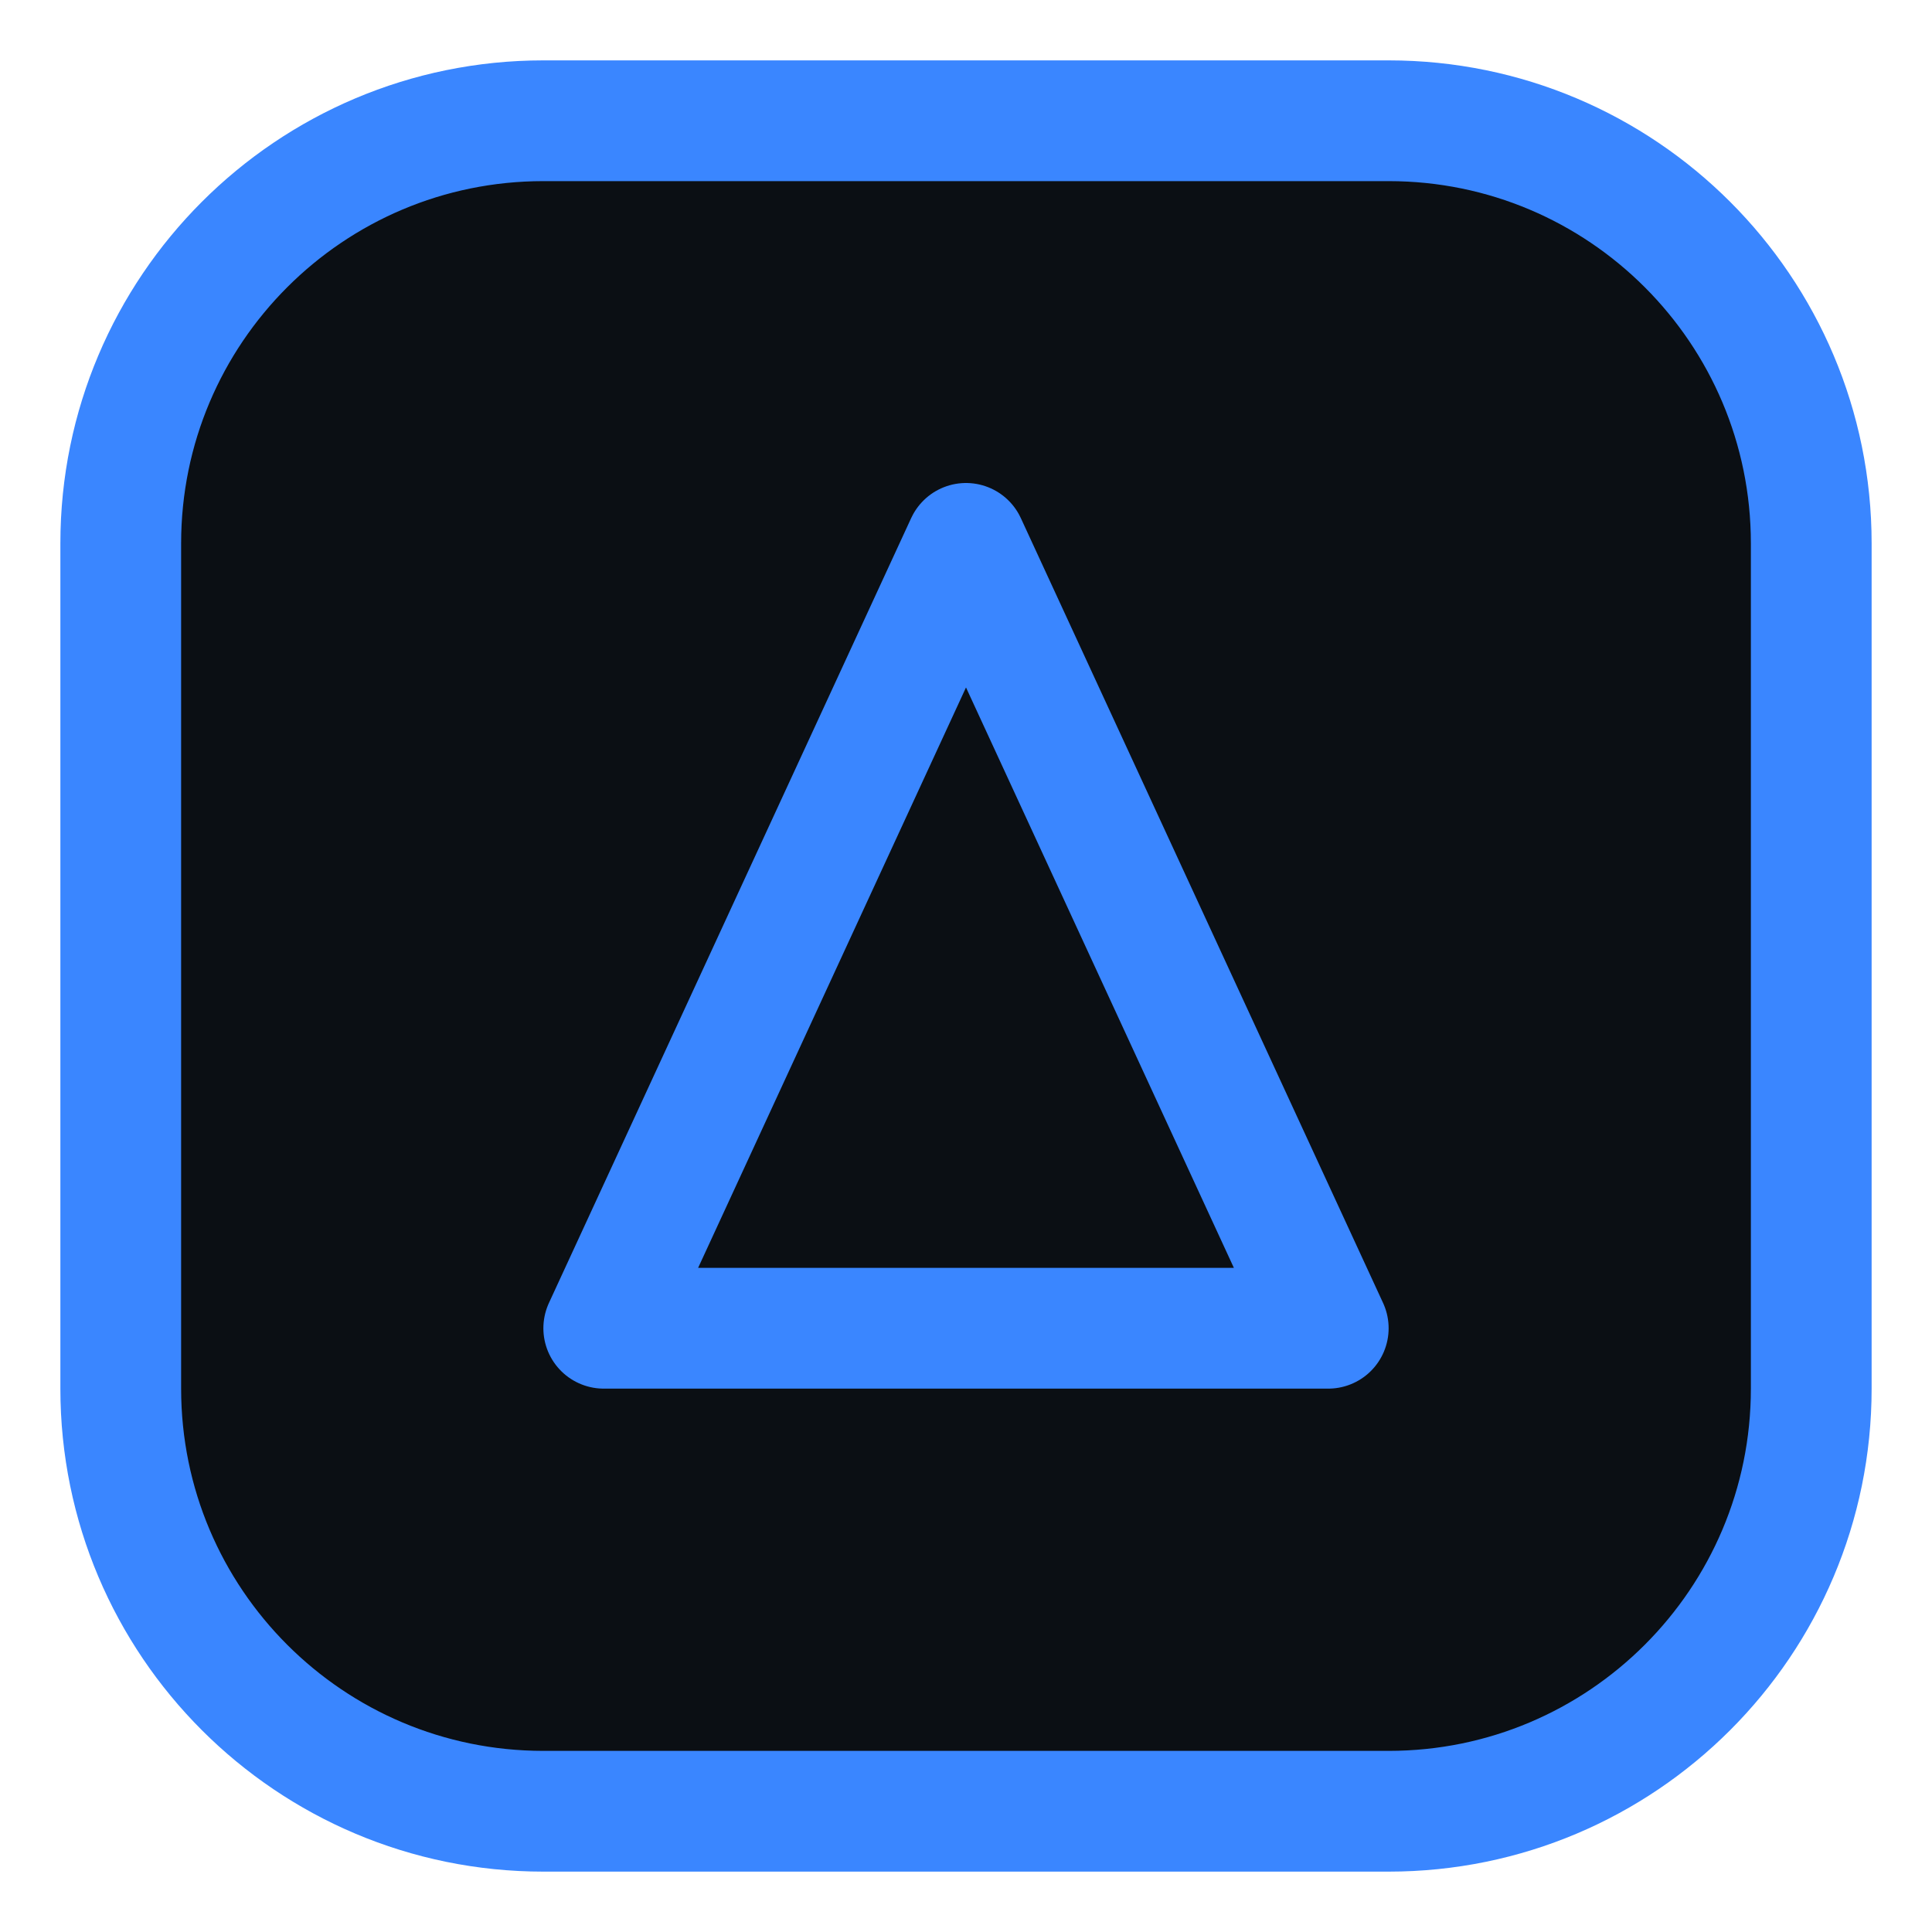
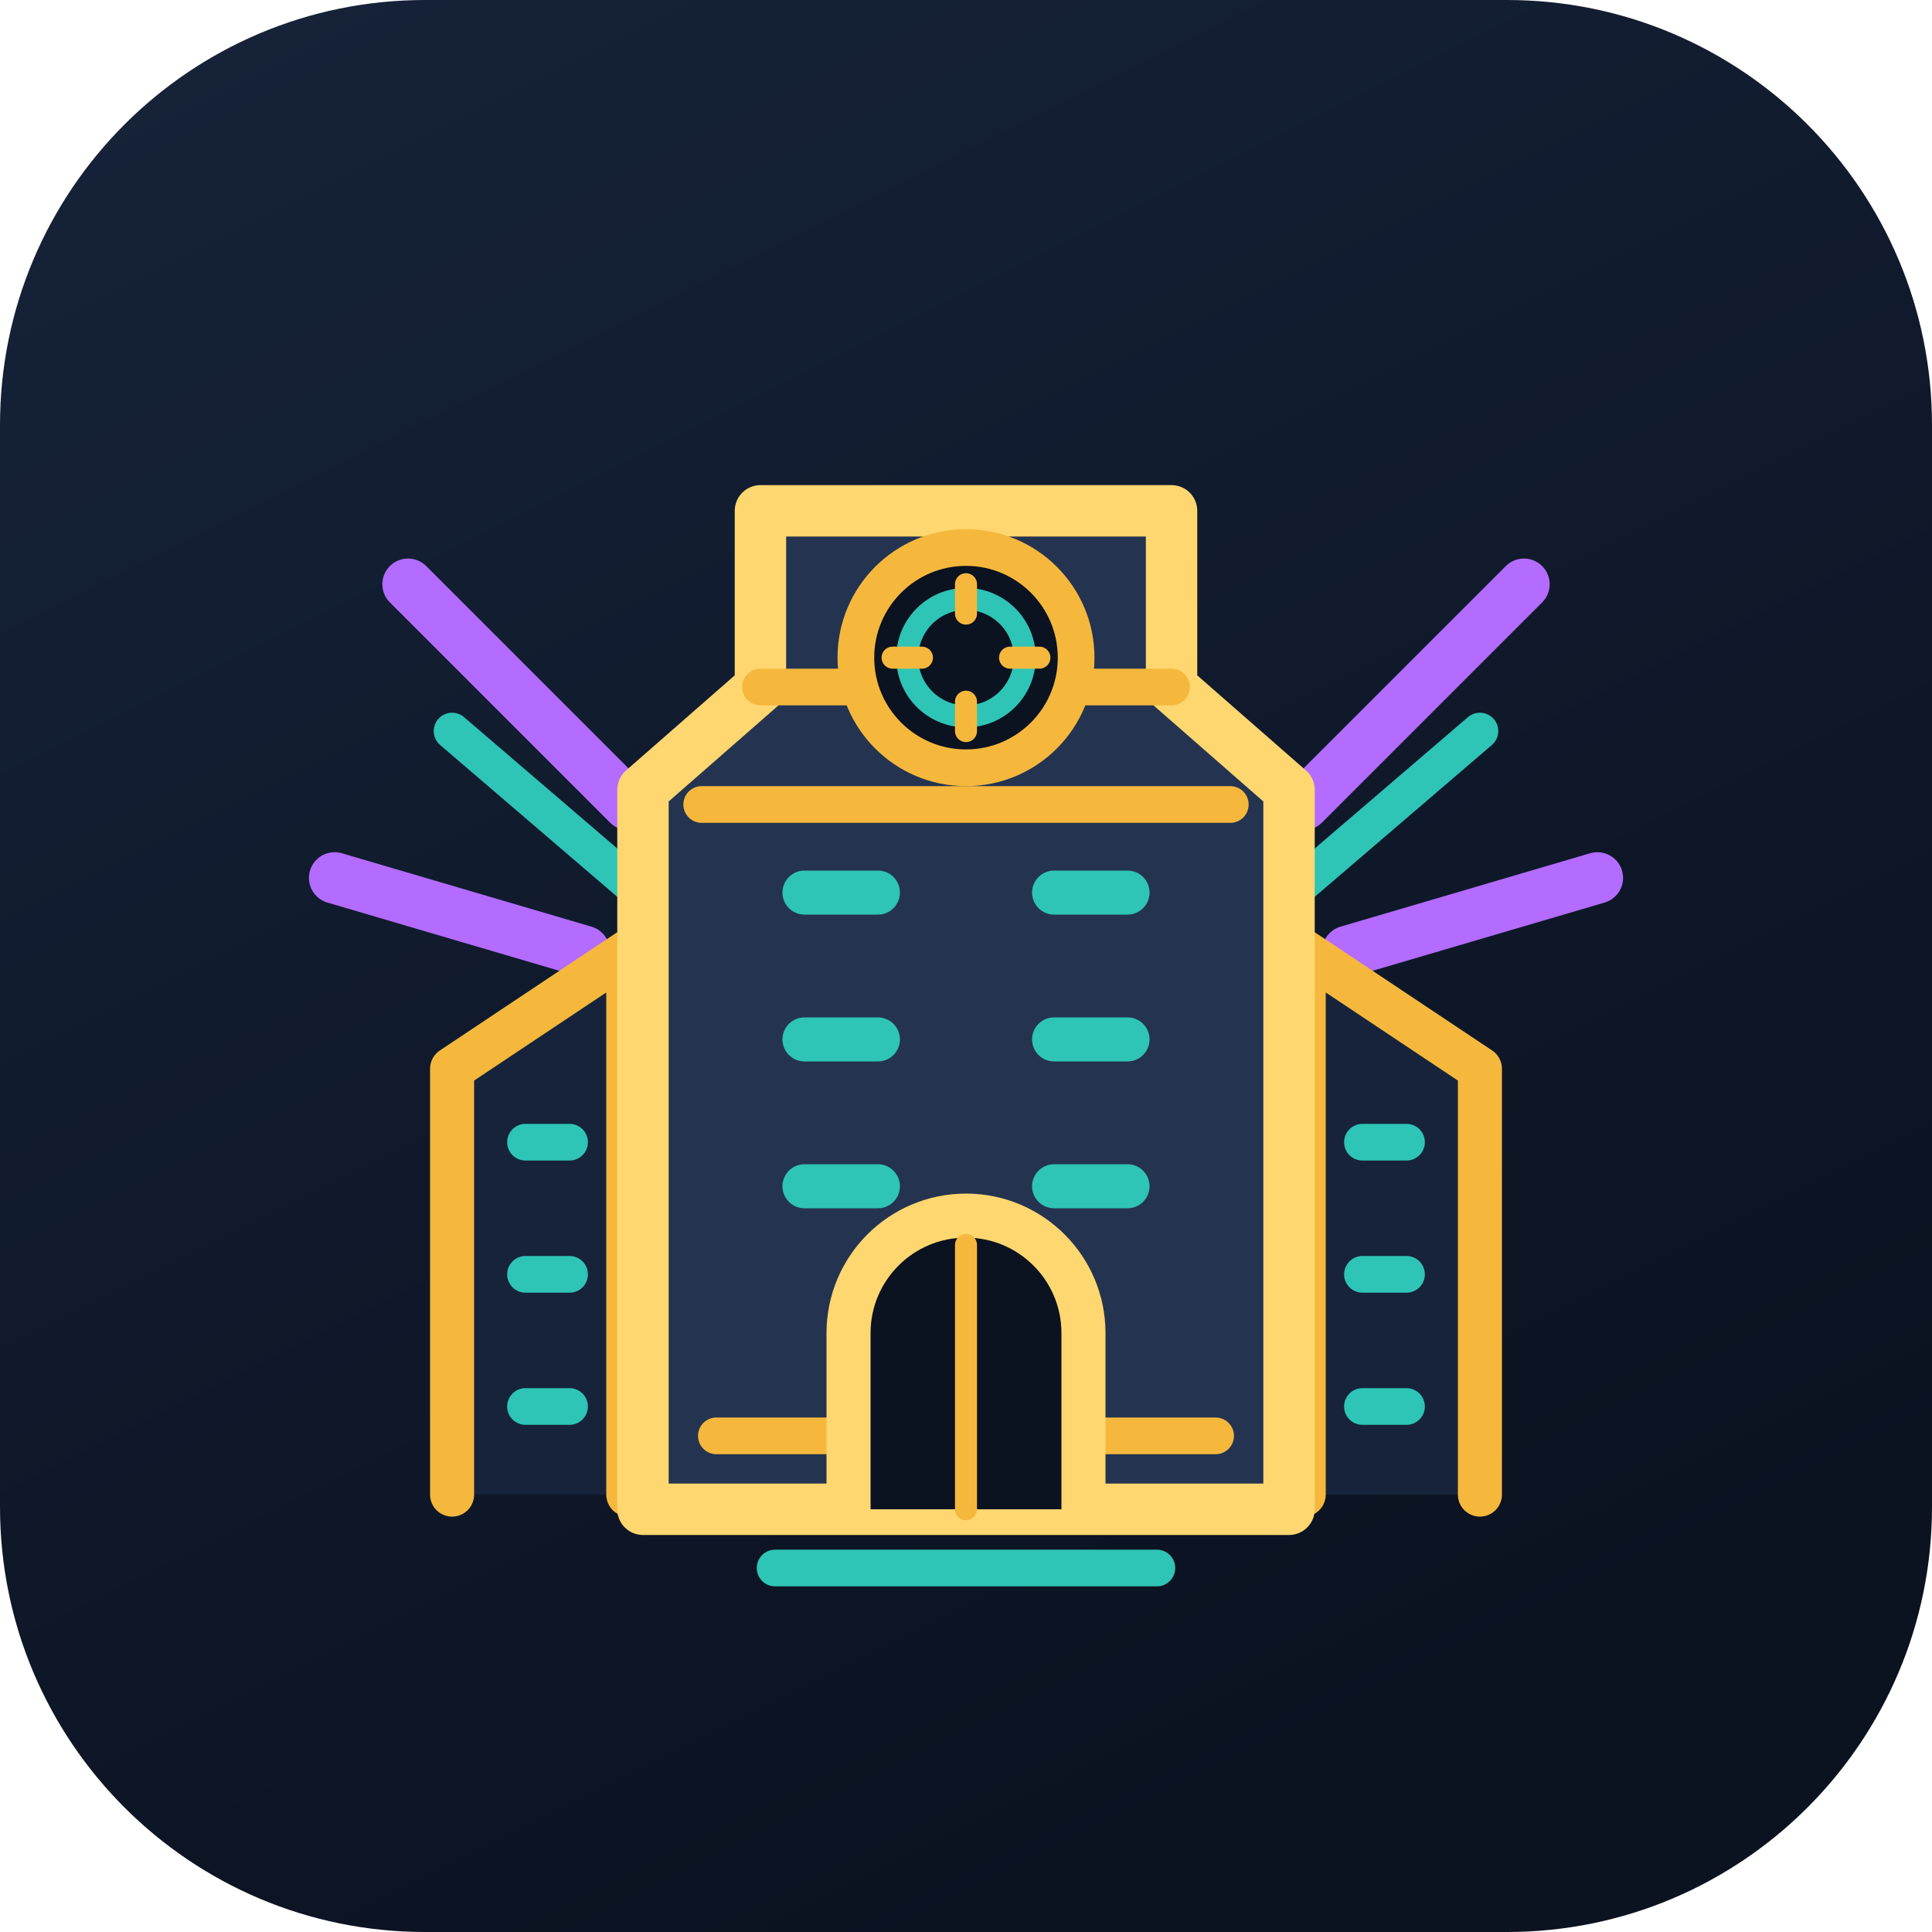
- <svg xmlns="http://www.w3.org/2000/svg" viewBox="0 0 64 64">
-   <rect x="4" y="4" width="56" height="56" rx="14" fill="#0b0f14" stroke="#3a86ff" stroke-width="4" />
-   <path d="M20 44 L32 18 L44 44 Z" fill="none" stroke="#3a86ff" stroke-width="4" stroke-linejoin="round" />
+ <svg xmlns="http://www.w3.org/2000/svg" viewBox="0 0 100 100" width="32" height="32" role="img" aria-label="Apex Casino Tycoon">
+   <defs>
+     <linearGradient id="m-plate" x1="0" y1="0" x2="0.5" y2="1">
+       <stop offset="0" stop-color="#16233A" />
+       <stop offset="1" stop-color="#0B1220" />
+     </linearGradient>
+     <linearGradient id="m-steel" x1="0.18" y1="0" x2="0.5" y2="1">
+       <stop offset="0" stop-color="#F7FAFE" />
+       <stop offset="0.42" stop-color="#D8E1EE" />
+       <stop offset="1" stop-color="#9FAFC6" />
+     </linearGradient>
+     <linearGradient id="m-amber" x1="0" y1="0" x2="0.3" y2="1">
+       <stop offset="0" stop-color="#FFD770" />
+       <stop offset="0.55" stop-color="#F5B83D" />
+       <stop offset="1" stop-color="#E08A2B" />
+     </linearGradient>
+     <linearGradient id="m-ink" x1="0.18" y1="0" x2="0.5" y2="1">
+       <stop offset="0" stop-color="#243450" />
+       <stop offset="0.45" stop-color="#1B2942" />
+       <stop offset="1" stop-color="#070C15" />
+     </linearGradient>
+   </defs>
+   <rect width="100" height="100" rx="22" fill="url(#m-plate)" />
+   <g transform="translate(0 2) scale(1)">
+     <g transform="translate(12 10) scale(0.76)">
+       <g fill="none" stroke-linecap="round" stroke-linejoin="round">
+         <path d="M27 39 12 24M24 49 7 44M73 39l15-15M76 49l17-5" stroke="#B36CFF" stroke-width="3.5" />
+         <path d="M29 46 15 34M71 46l14-12" stroke="#2EC4B6" stroke-width="2.5" />
+         <path d="M15 86V57l12-8v37M73 86V49l12 8v29" fill="#16233A" stroke="#F5B83D" stroke-width="3" />
+         <path d="M20 62h3m-3 9h3m-3 9h3m54-18h3m-3 9h3m-3 9h3" stroke="#2EC4B6" stroke-width="2.5" />
+         <path d="M28 87V38l8-7V19h28v12l8 7v49z" fill="#243450" stroke="#FFD770" stroke-width="3.5" />
+         <path d="M36 31h28M32 39h36M33 82h34" stroke="#F5B83D" stroke-width="2.5" />
+         <path d="M39 45h5m12 0h5M39 55h5m12 0h5M39 65h5m12 0h5" stroke="#2EC4B6" stroke-width="3" />
+         <circle cx="50" cy="29" r="7.5" fill="#0B1220" stroke="#F5B83D" stroke-width="2.5" />
+         <circle cx="50" cy="29" r="4" stroke="#2EC4B6" stroke-width="1.5" />
+         <path d="M50 24v2m0 6v2m-5-5h2m6 0h2" stroke="#F5B83D" stroke-width="1.5" />
+         <path d="M42 87V75a8 8 0 0 1 16 0v12" fill="#0B1220" stroke="#FFD770" stroke-width="3" />
+         <path d="M50 69v18" stroke="#F5B83D" stroke-width="1.5" />
+         <path d="M37 91h26" stroke="#2EC4B6" stroke-width="2.5" />
+       </g>
+     </g>
+   </g>
</svg>
